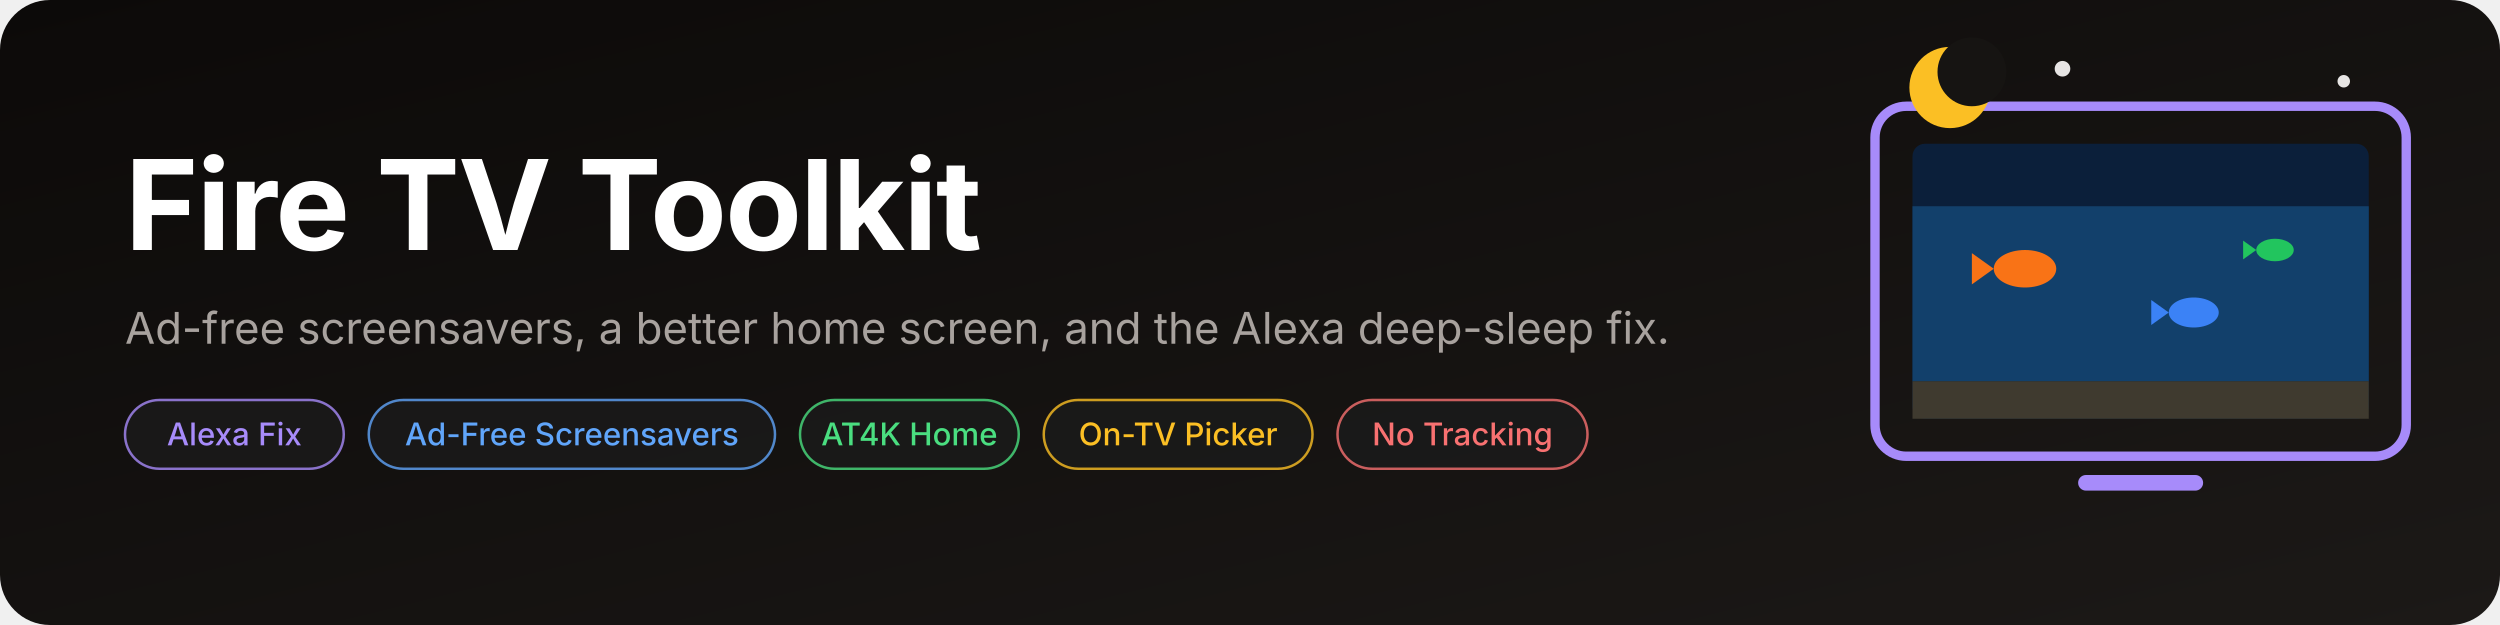
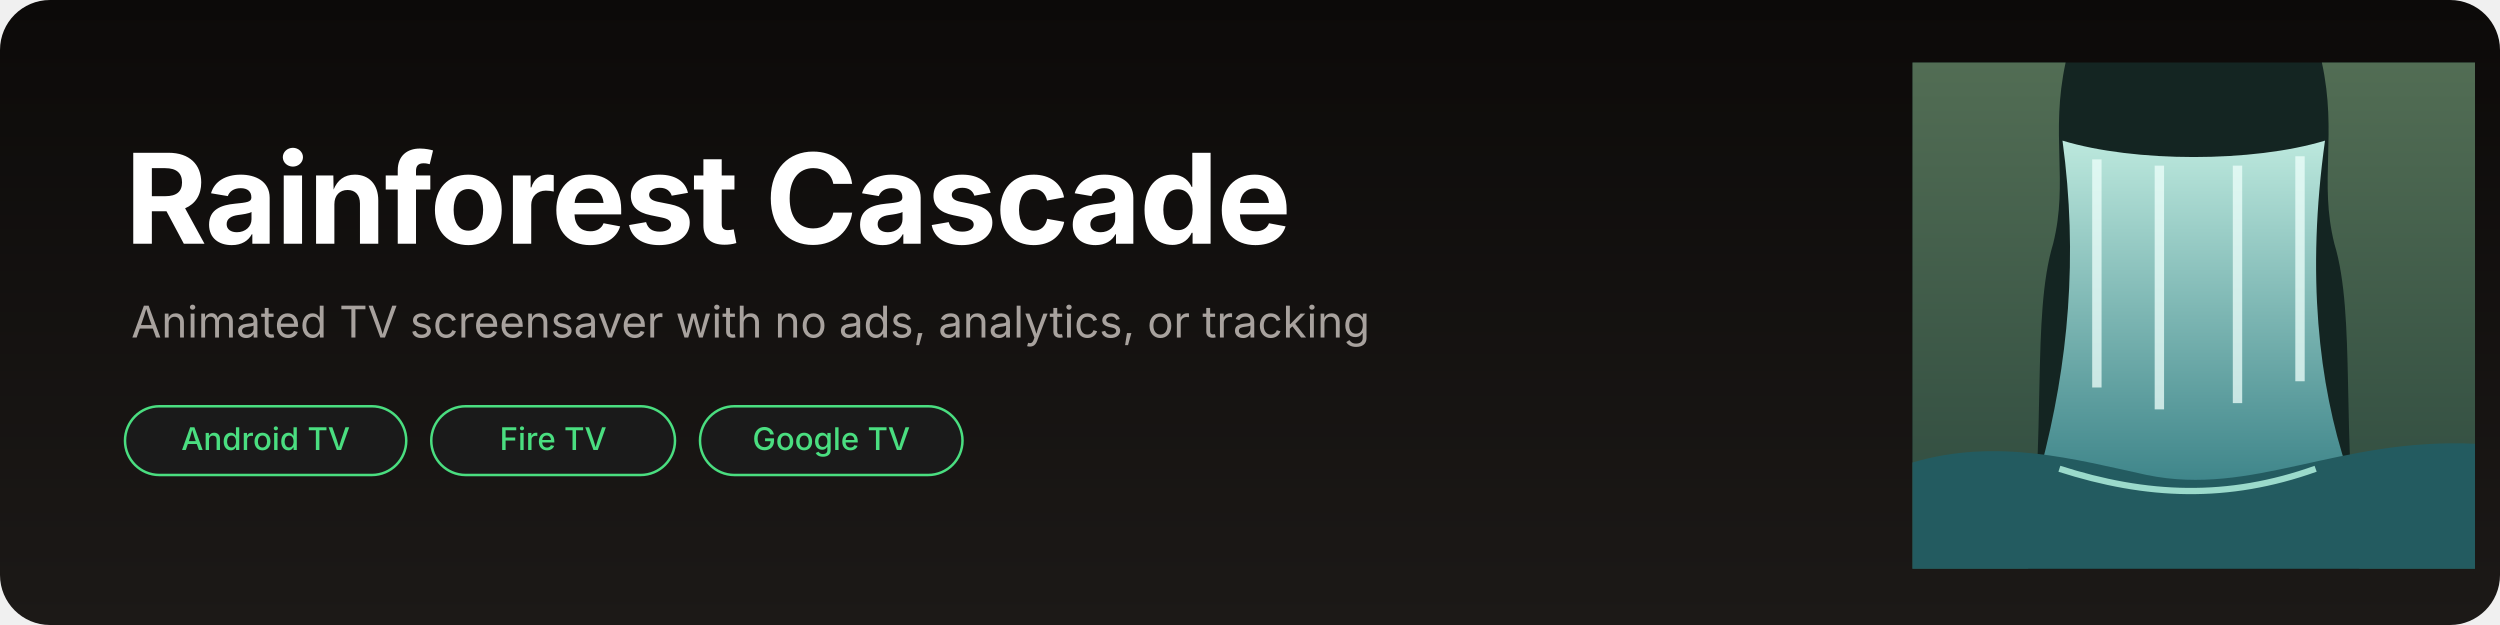
- <svg xmlns="http://www.w3.org/2000/svg" width="800" height="200" viewBox="0 0 800 200">
+ <svg xmlns="http://www.w3.org/2000/svg" viewBox="0 0 800 200" role="img" aria-labelledby="title desc">
  <defs>
-     <linearGradient id="bg" x1="0" x2="1" y1="0" y2="1">
-       <stop offset="0" stop-color="#0c0a09" />
+     <linearGradient id="bg" x2="0" y2="1">
+       <stop stop-color="#0c0a09" />
      <stop offset="1" stop-color="#1c1917" />
    </linearGradient>
+     <linearGradient id="cliff" x2="0" y2="1">
+       <stop stop-color="#526d54" />
+       <stop offset="1" stop-color="#2d493e" />
+     </linearGradient>
+     <linearGradient id="water" x2="0" y2="1">
+       <stop stop-color="#bce8dd" />
+       <stop offset="1" stop-color="#347d83" />
+     </linearGradient>
  </defs>
-   <rect width="800" height="200" fill="url(#bg)" rx="16" />
-   <g transform="translate(600,34)">
-     <rect width="170" height="112" fill="none" stroke="#a78bfa" stroke-width="3" rx="10" />
-     <rect width="146" height="88" x="12" y="12" fill="#0b1f3a" rx="4" />
-     <rect width="146" height="56" x="12" y="32" fill="#12406b" />
-     <rect width="146" height="12" x="12" y="88" fill="#3f3a2f" />
-     <ellipse cx="48" cy="52" rx="10.0" ry="6.0" fill="#f97316" />
-     <path d="M38.0 52 l-7.0 -5.0 v10.0 z" fill="#f97316" />
-     <ellipse cx="102" cy="66" rx="8.0" ry="4.8" fill="#3b82f6" />
-     <path d="M94.0 66 l-5.6 -4.0 v8.0 z" fill="#3b82f6" />
-     <ellipse cx="128" cy="46" rx="6.0" ry="3.6" fill="#22c55e" />
-     <path d="M122.0 46 l-4.2 -3.0 v6.0 z" fill="#22c55e" />
-     <circle cx="24" cy="-6" r="13" fill="#fbbf24" />
-     <circle cx="31" cy="-11" r="11" fill="#161412" />
-     <circle cx="60" cy="-12" r="2.5" fill="#e7e5e4" />
-     <circle cx="150" cy="-8" r="2" fill="#e7e5e4" />
-     <rect width="40" height="5" x="65" y="118" fill="#a78bfa" rx="2.5" />
+   <rect width="800" height="200" rx="16" fill="url(#bg)" />
+   <text x="40" y="78" fill="#fff" font-family="system-ui,-apple-system,'Segoe UI',sans-serif" font-size="40" font-weight="700" letter-spacing="-.5">Rainforest Cascade</text>
+   <text x="42" y="108" fill="#a8a29e" font-family="system-ui,-apple-system,'Segoe UI',sans-serif" font-size="14">Animated TV screensaver with no ads, analytics, or tracking</text>
+   <g font-family="system-ui,-apple-system,'Segoe UI',sans-serif" font-size="10" font-weight="500" text-anchor="middle">
+     <rect x="40" y="130" width="90" height="22" rx="11" fill="#1a1a1a" stroke="#4ade80" stroke-width=".8" />
+     <text x="85" y="144" fill="#4ade80">Android TV</text>
+     <rect x="138" y="130" width="78" height="22" rx="11" fill="#1a1a1a" stroke="#4ade80" stroke-width=".8" />
+     <text x="177" y="144" fill="#4ade80">Fire TV</text>
+     <rect x="224" y="130" width="84" height="22" rx="11" fill="#1a1a1a" stroke="#4ade80" stroke-width=".8" />
+     <text x="266" y="144" fill="#4ade80">Google TV</text>
  </g>
-   <text x="40" y="80" fill="#fff" font-family="system-ui, -apple-system, 'Segoe UI', sans-serif" font-size="40" font-weight="700" letter-spacing="-.5">Fire TV Toolkit</text>
-   <text x="40" y="110" fill="#a8a29e" font-family="system-ui, -apple-system, 'Segoe UI', sans-serif" font-size="14">Ad-free screensavers, a better home screen, and the Alexa deep-sleep fix.</text>
-   <g font-family="system-ui, -apple-system, 'Segoe UI', sans-serif" font-size="10" font-weight="500" text-anchor="middle">
-     <rect width="70" height="22" x="40" y="128" fill="#1a1a1a" opacity=".8" stroke="#a78bfa" stroke-width=".8" rx="11" />
-     <text x="75" y="142.5" fill="#a78bfa">Alexa Fix</text>
-     <rect width="130" height="22" x="118" y="128" fill="#1a1a1a" opacity=".8" stroke="#60a5fa" stroke-width=".8" rx="11" />
-     <text x="183" y="142.5" fill="#60a5fa">Ad-Free Screensavers</text>
-     <rect width="70" height="22" x="256" y="128" fill="#1a1a1a" opacity=".8" stroke="#4ade80" stroke-width=".8" rx="11" />
-     <text x="291" y="142.5" fill="#4ade80">AT4K Home</text>
-     <rect width="86" height="22" x="334" y="128" fill="#1a1a1a" opacity=".8" stroke="#fbbf24" stroke-width=".8" rx="11" />
-     <text x="377" y="142.5" fill="#fbbf24">On-TV Picker</text>
-     <rect width="80" height="22" x="428" y="128" fill="#1a1a1a" opacity=".8" stroke="#f87171" stroke-width=".8" rx="11" />
-     <text x="468" y="142.5" fill="#f87171">No Tracking</text>
+   <g transform="translate(612 20)">
+     <path d="M0 0h180v162h-180z" fill="#142522" />
+     <path d="M0 0h49c-5 23 1 38-4 58-7 23-2 62-8 104h-37zM180 0h-49c5 23-1 38 4 58 7 23 2 62 8 104h37z" fill="url(#cliff)" />
+     <path d="M48 25c23 7 61 7 84 0-6 43-2 78 7 105-27 18-71 18-98 0 9-34 12-68 7-105z" fill="url(#water)" />
+     <path d="M59 31v73m20-71v78m25-78v76m20-79v72" stroke="#edfffa" stroke-opacity=".75" stroke-width="3" />
+     <path d="M0 128c27-8 52-1 75 4 34 7 61-12 105-10v40h-180z" fill="#235b60" />
+     <path d="M47 130c28 9 54 10 82 0" fill="none" stroke="#9bdacb" stroke-width="2" />
  </g>
</svg>
